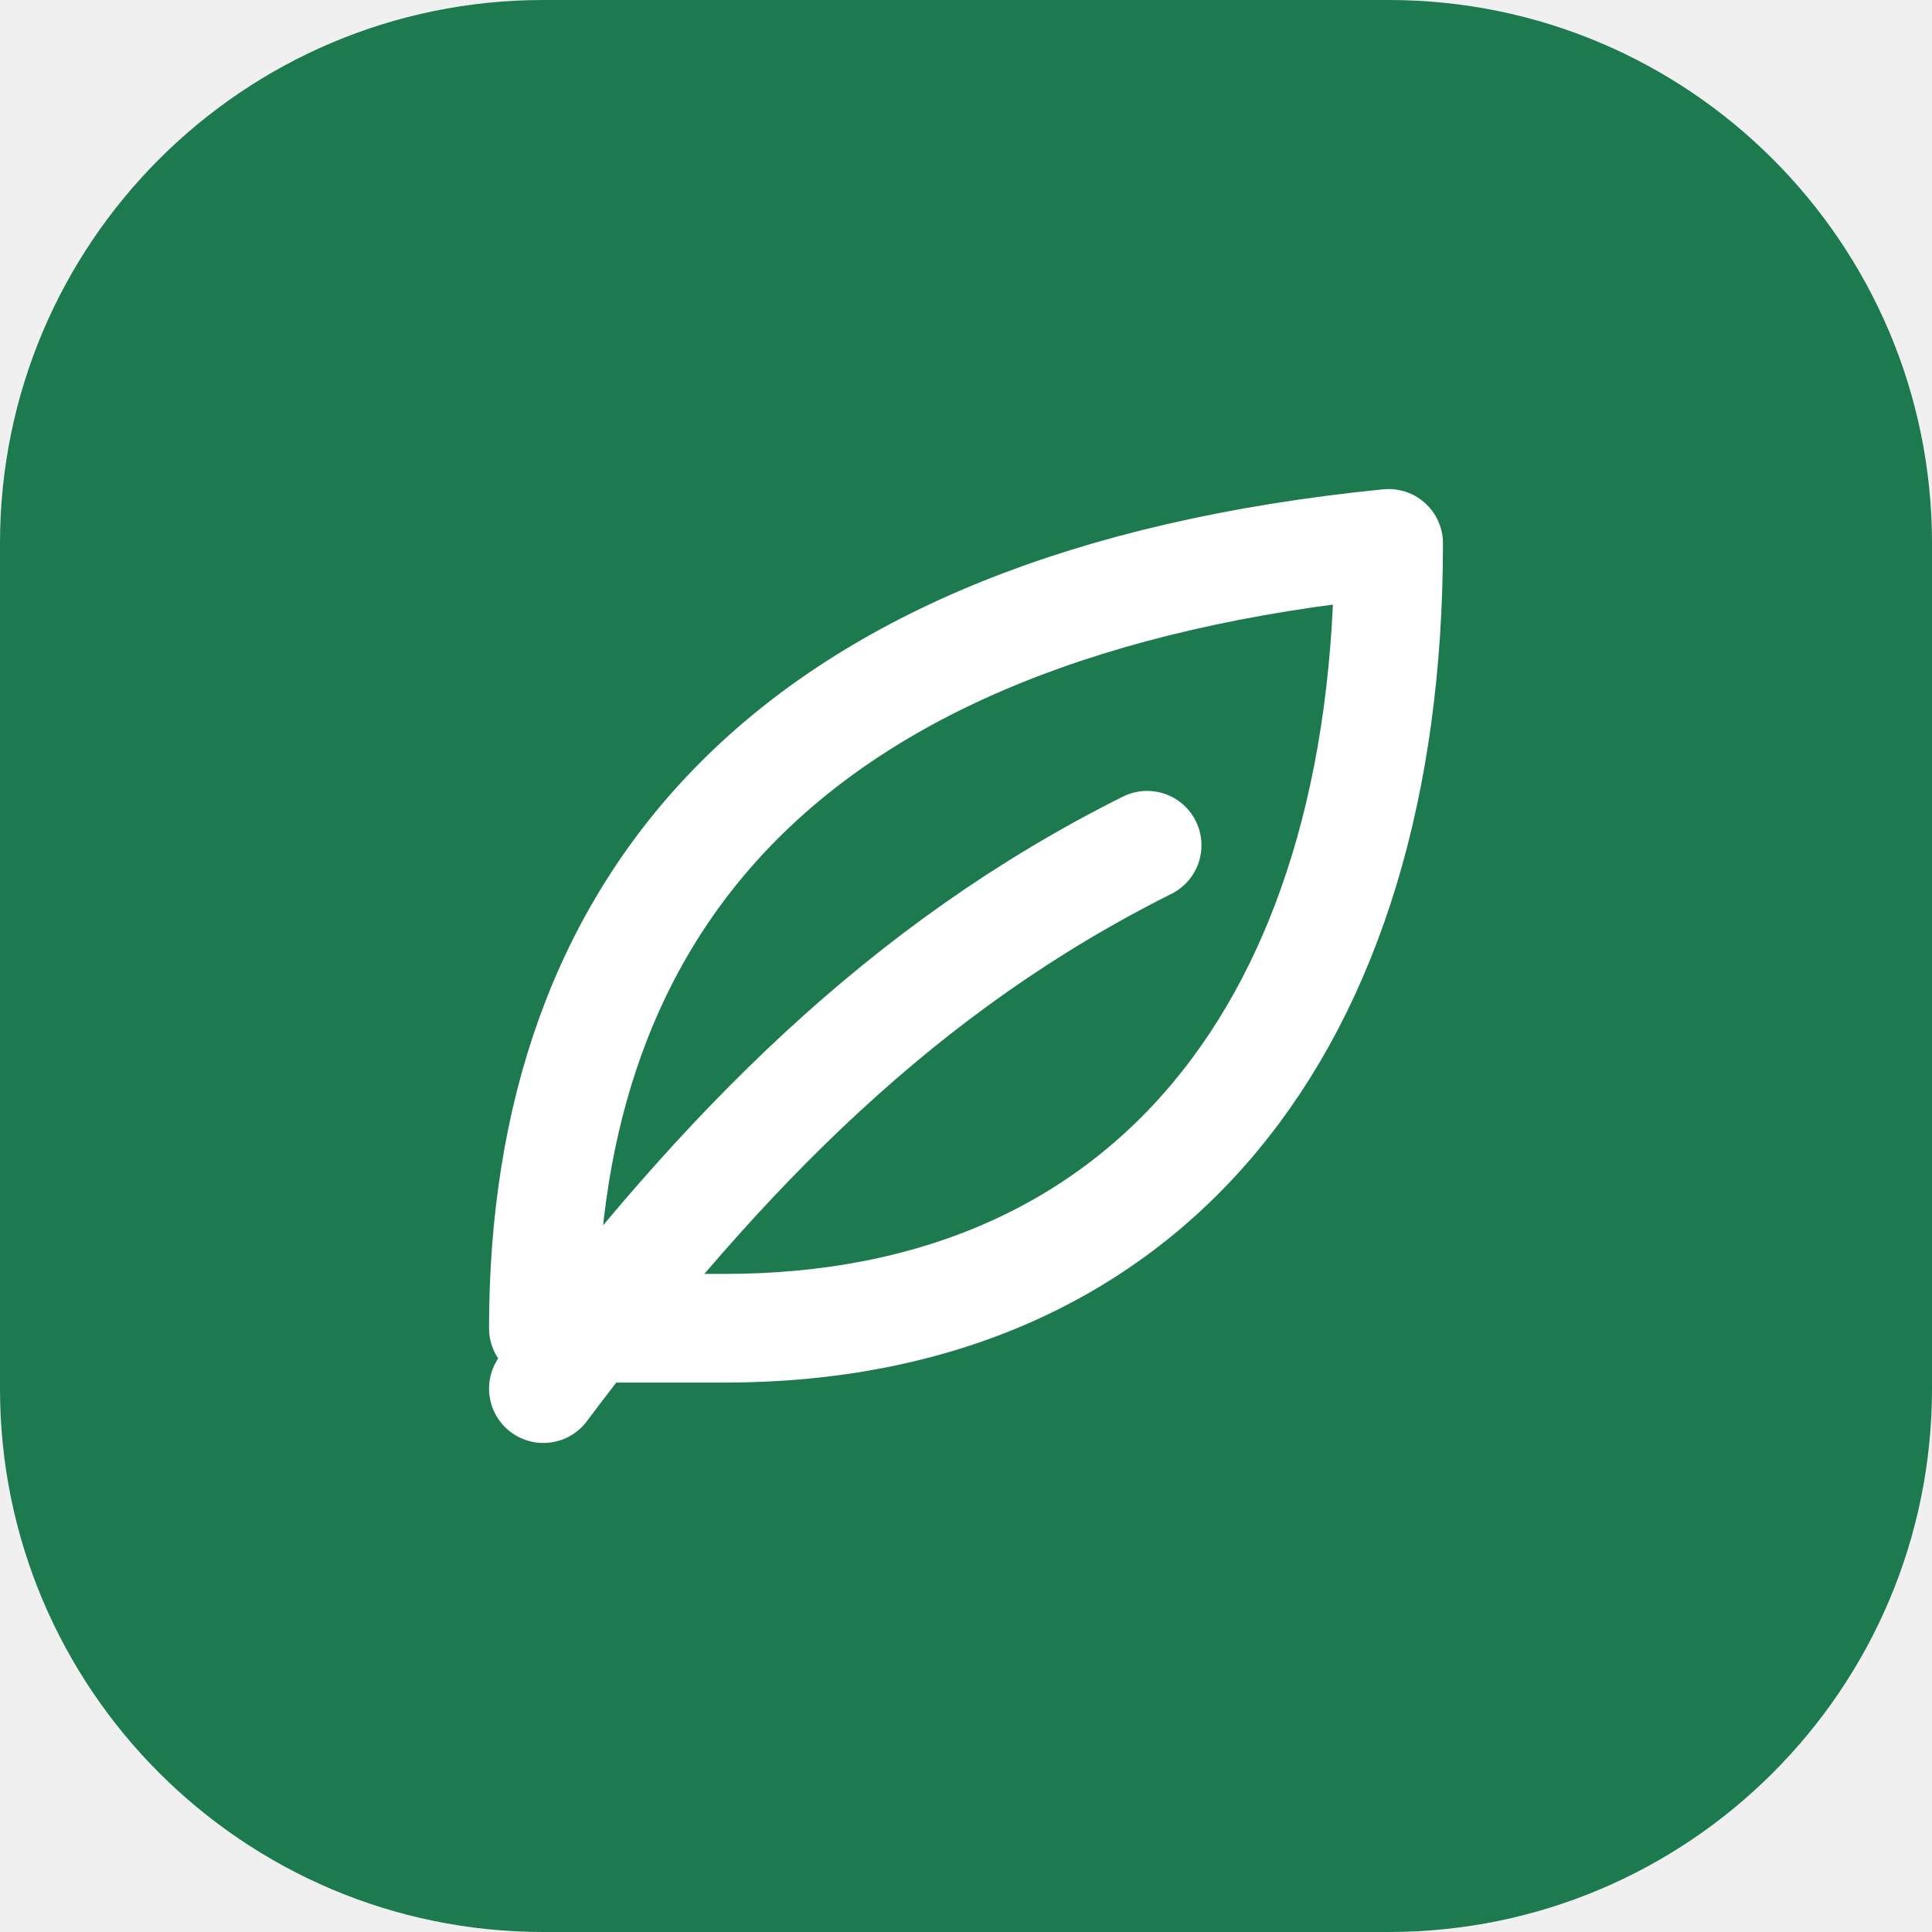
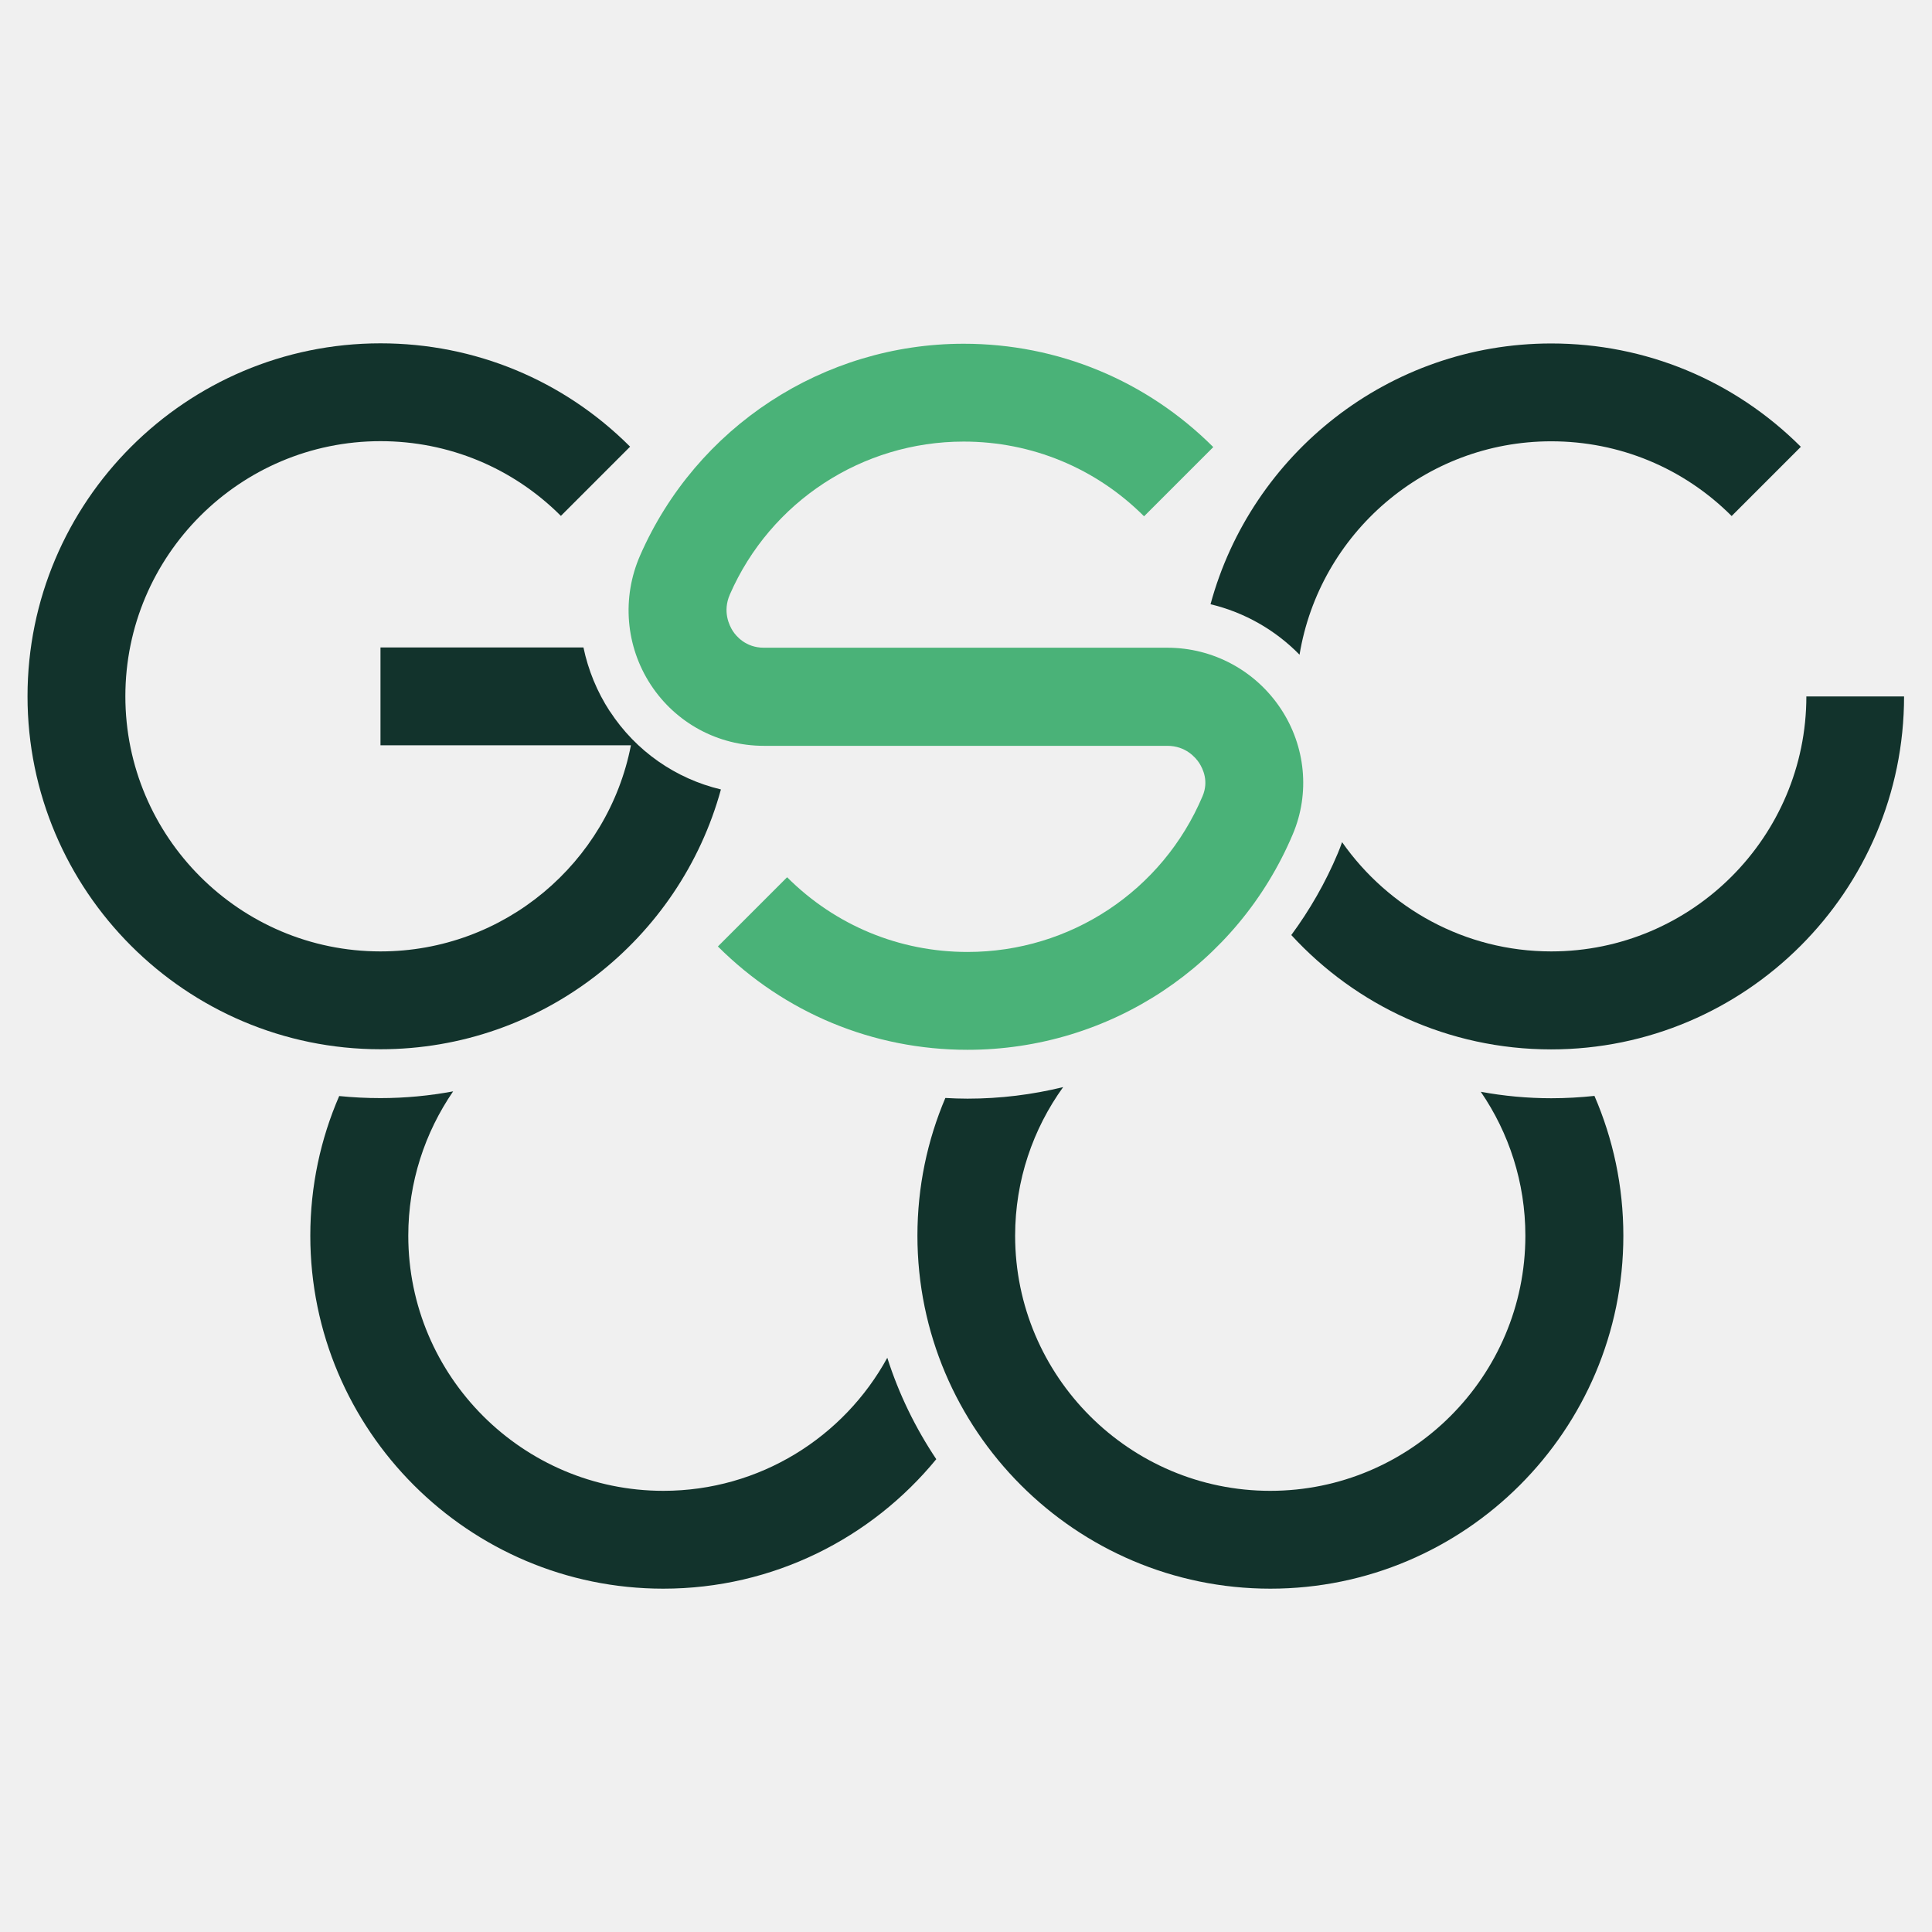
- <svg xmlns="http://www.w3.org/2000/svg" viewBox="0 0 32 32">
-   <rect width="32" height="32" rx="9" fill="#1d7a4f" />
-   <path d="M9 22c0-7 4-12 14-13 0 8-4 13-11 13-1 0-2 0-3 0Z" fill="none" stroke="#fff" stroke-width="1.8" stroke-linejoin="round" />
-   <path d="M9 23c3-4 6-7 10-9" fill="none" stroke="#fff" stroke-width="1.8" stroke-linecap="round" />
+ <svg xmlns="http://www.w3.org/2000/svg" viewBox="-2 -24.95 140.4 140.4">
+   <style>.c{fill:#4ab278}.s{fill:#12332c}@media (prefers-color-scheme:dark){.s{fill:#e6ece8}}</style>
+   <path class="c" d="M68.31,51.34c-6.85,0-13.29-2.67-18.14-7.51l5.03-5.03c3.5,3.5,8.16,5.43,13.11,5.43,7.47,0,14.17-4.44,17.08-11.32.46-1.08.04-1.97-.24-2.41-.25-.38-.97-1.25-2.32-1.25h-29.32c-3.33,0-6.4-1.66-8.22-4.44-1.83-2.8-2.12-6.32-.77-9.4C48.61,6.07,57.84.03,68.03.03c6.85,0,13.29,2.67,18.14,7.51l-5.03,5.03c-3.5-3.5-8.16-5.43-13.11-5.43-7.37,0-14.04,4.36-16.99,11.11-.55,1.26-.03,2.27.21,2.65.24.37.94,1.22,2.26,1.22h29.32c3.32,0,6.41,1.66,8.25,4.44,1.8,2.72,2.13,6.13.87,9.11-4.02,9.52-13.3,15.67-23.64,15.67Z" />
+   <path class="s" d="M42.32,26.75c-.94-1.44-1.58-3.02-1.92-4.65h-14.75v7.11h18.2c-1.66,8.53-9.19,14.98-18.2,14.98-10.22,0-18.54-8.32-18.54-18.54S15.43,7.11,25.65,7.11c4.95,0,9.61,1.93,13.11,5.43l5.03-5.03C38.95,2.67,32.5,0,25.65,0,11.51,0,0,11.51,0,25.65s11.51,25.65,25.65,25.65c11.8,0,21.76-8.01,24.74-18.88-3.28-.78-6.18-2.78-8.07-5.68Z" />
+   <path class="s" d="M92.44,22.62c1.45-8.78,9.1-15.5,18.29-15.5,4.95,0,9.61,1.93,13.11,5.43l5.03-5.03c-4.85-4.84-11.29-7.51-18.14-7.51-11.82,0-21.8,8.04-24.76,18.95,2.46.59,4.7,1.86,6.47,3.67Z" />
+   <path class="s" d="M110.73,54.86c-1.73,0-3.44-.16-5.12-.47,2.04,2.98,3.24,6.58,3.24,10.46,0,10.22-8.32,18.54-18.54,18.54s-18.54-8.32-18.54-18.54c0-4.03,1.3-7.76,3.49-10.8-2.24.55-4.57.84-6.95.84-.54,0-1.08-.02-1.61-.05-1.31,3.08-2.03,6.46-2.03,10.01,0,14.14,11.51,25.65,25.65,25.65s25.65-11.51,25.65-25.65c0-3.61-.75-7.04-2.1-10.16-1.03.11-2.08.17-3.13.17Z" />
+   <path class="s" d="M129.27,25.65c0,10.22-8.32,18.54-18.54,18.54-6.28,0-11.84-3.15-15.2-7.94-.09.27-.2.54-.31.81-.9,2.14-2.04,4.12-3.38,5.94,4.69,5.11,11.42,8.31,18.88,8.31,14.14,0,25.65-11.51,25.65-25.65h-7.11Z" />
+   <path class="s" d="M46.21,83.39c-10.22,0-18.54-8.32-18.54-18.54,0-3.89,1.21-7.5,3.26-10.49-1.72.32-3.48.49-5.28.49-1.01,0-2.01-.05-3-.15-1.35,3.11-2.1,6.54-2.1,10.15,0,14.14,11.51,25.65,25.65,25.65,7.99,0,15.13-3.67,19.84-9.41-1.51-2.26-2.72-4.73-3.56-7.37-3.15,5.76-9.26,9.67-16.28,9.67Z" />
</svg>
